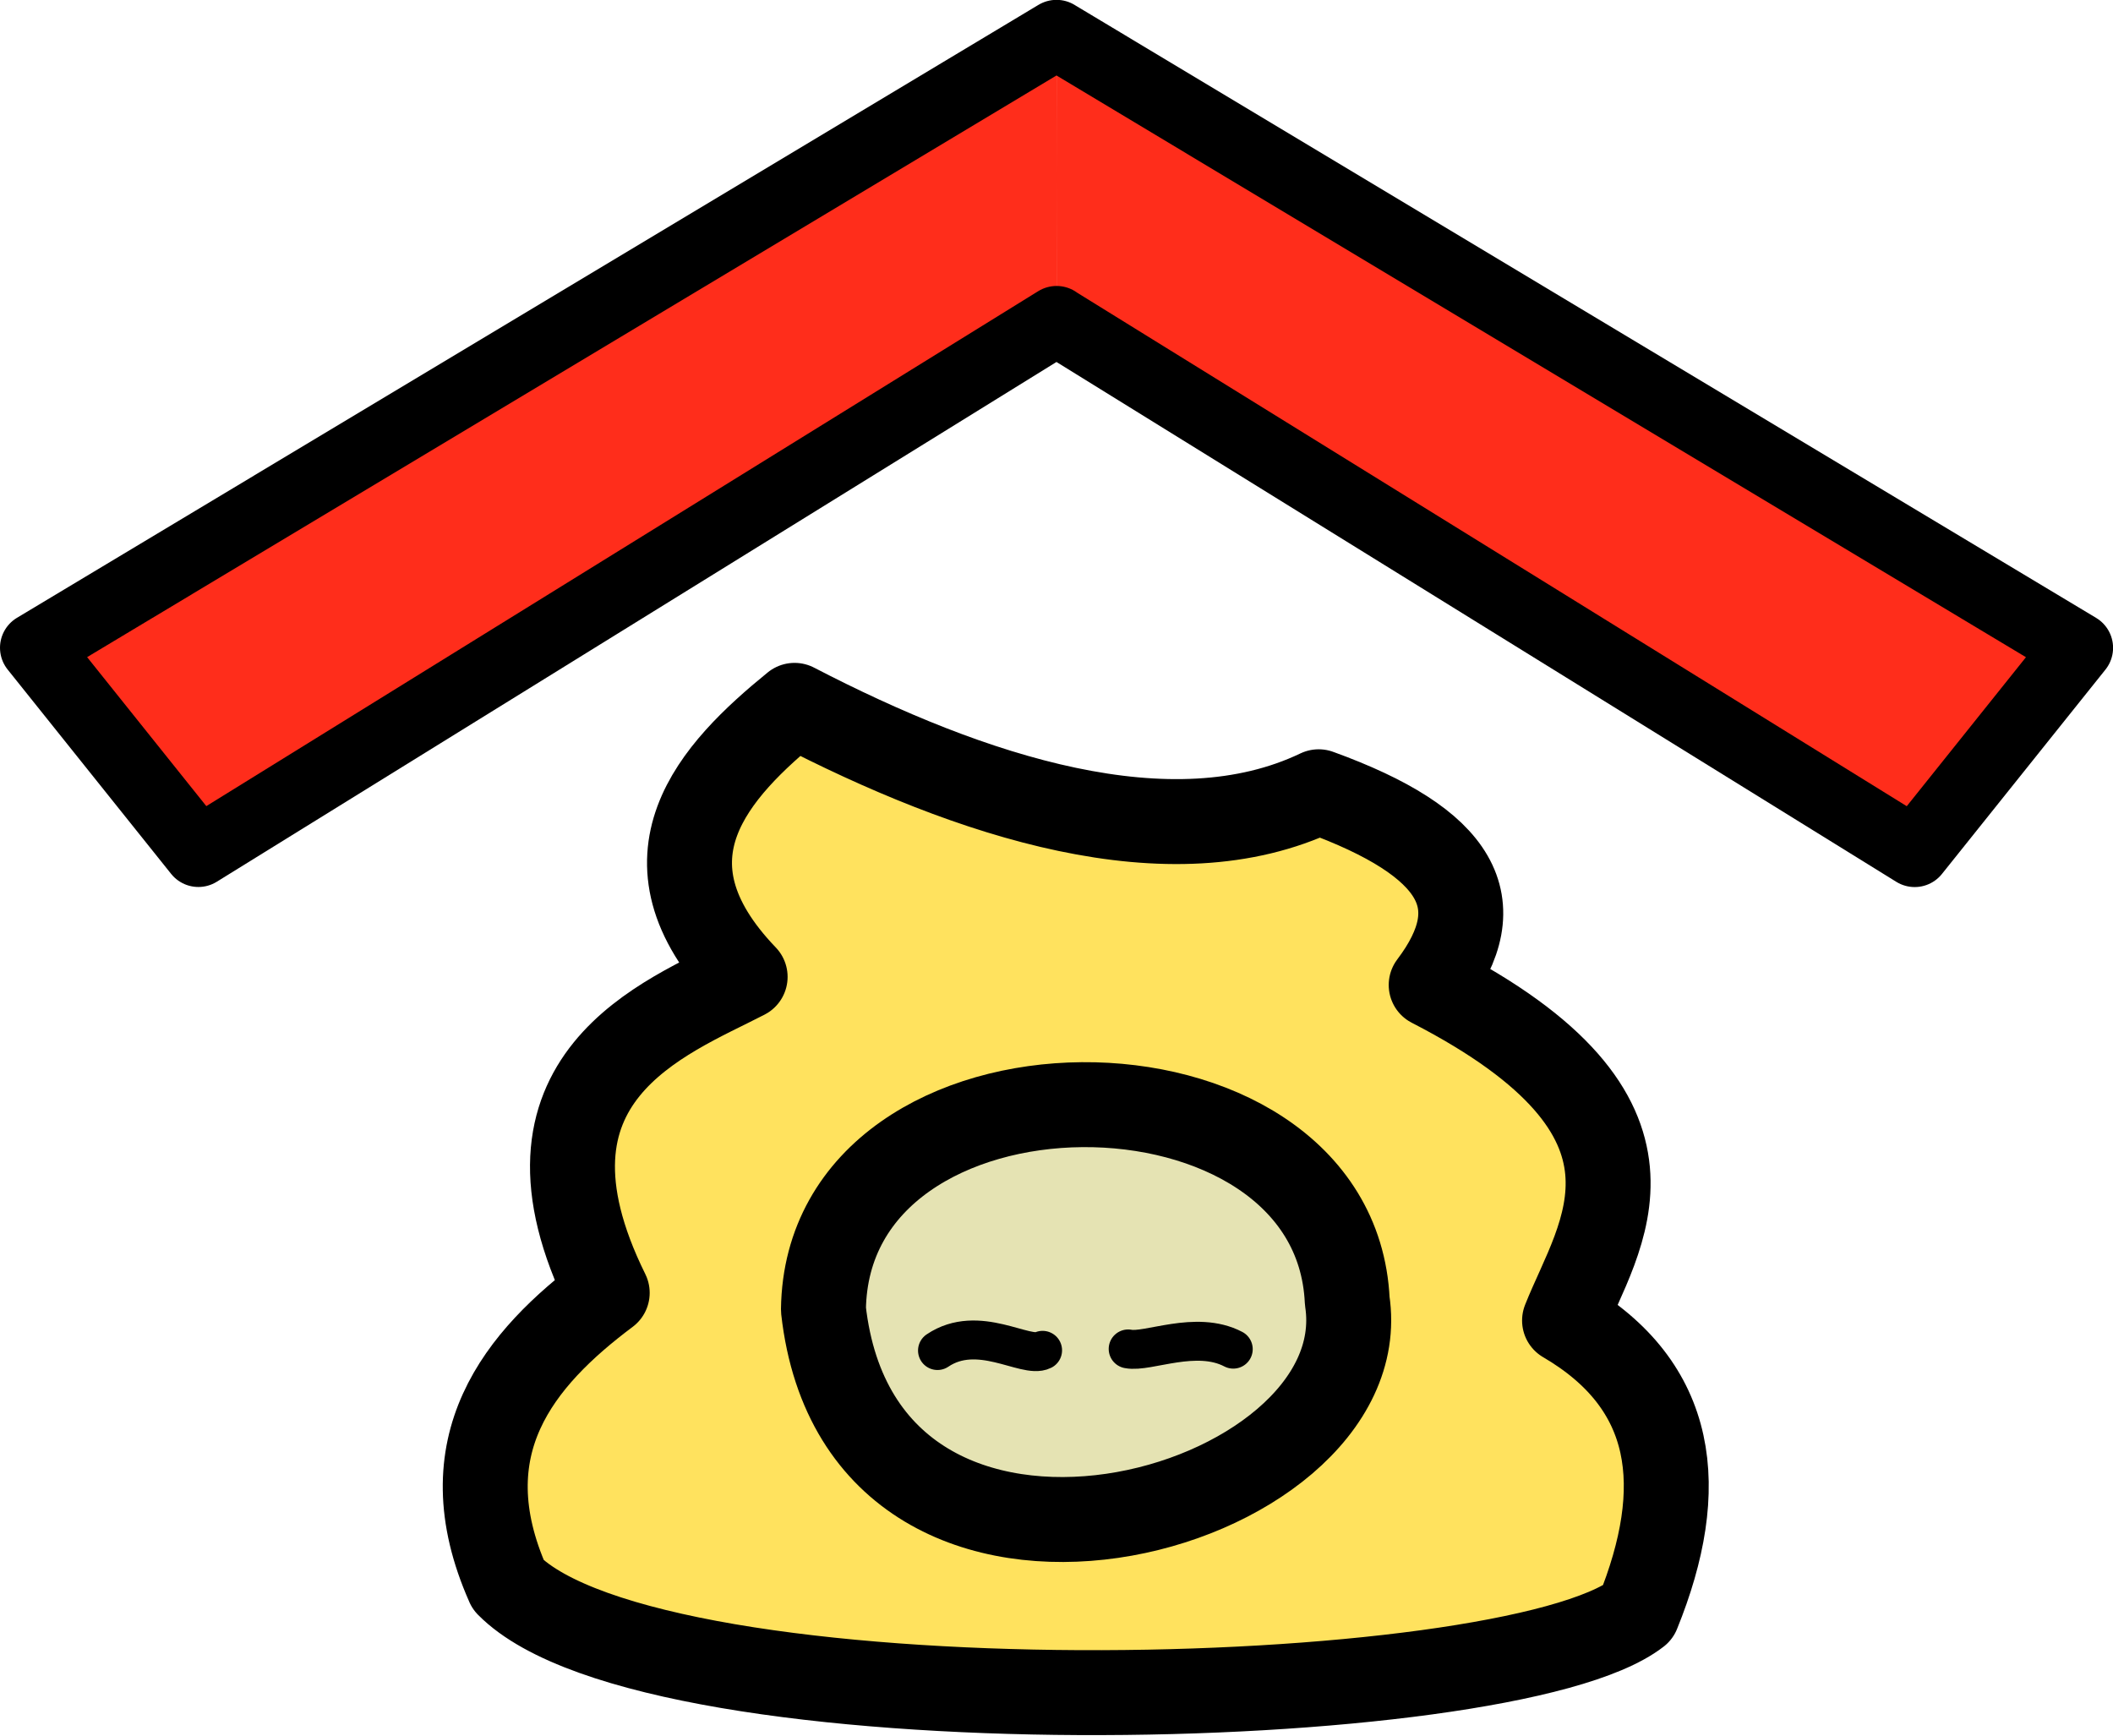
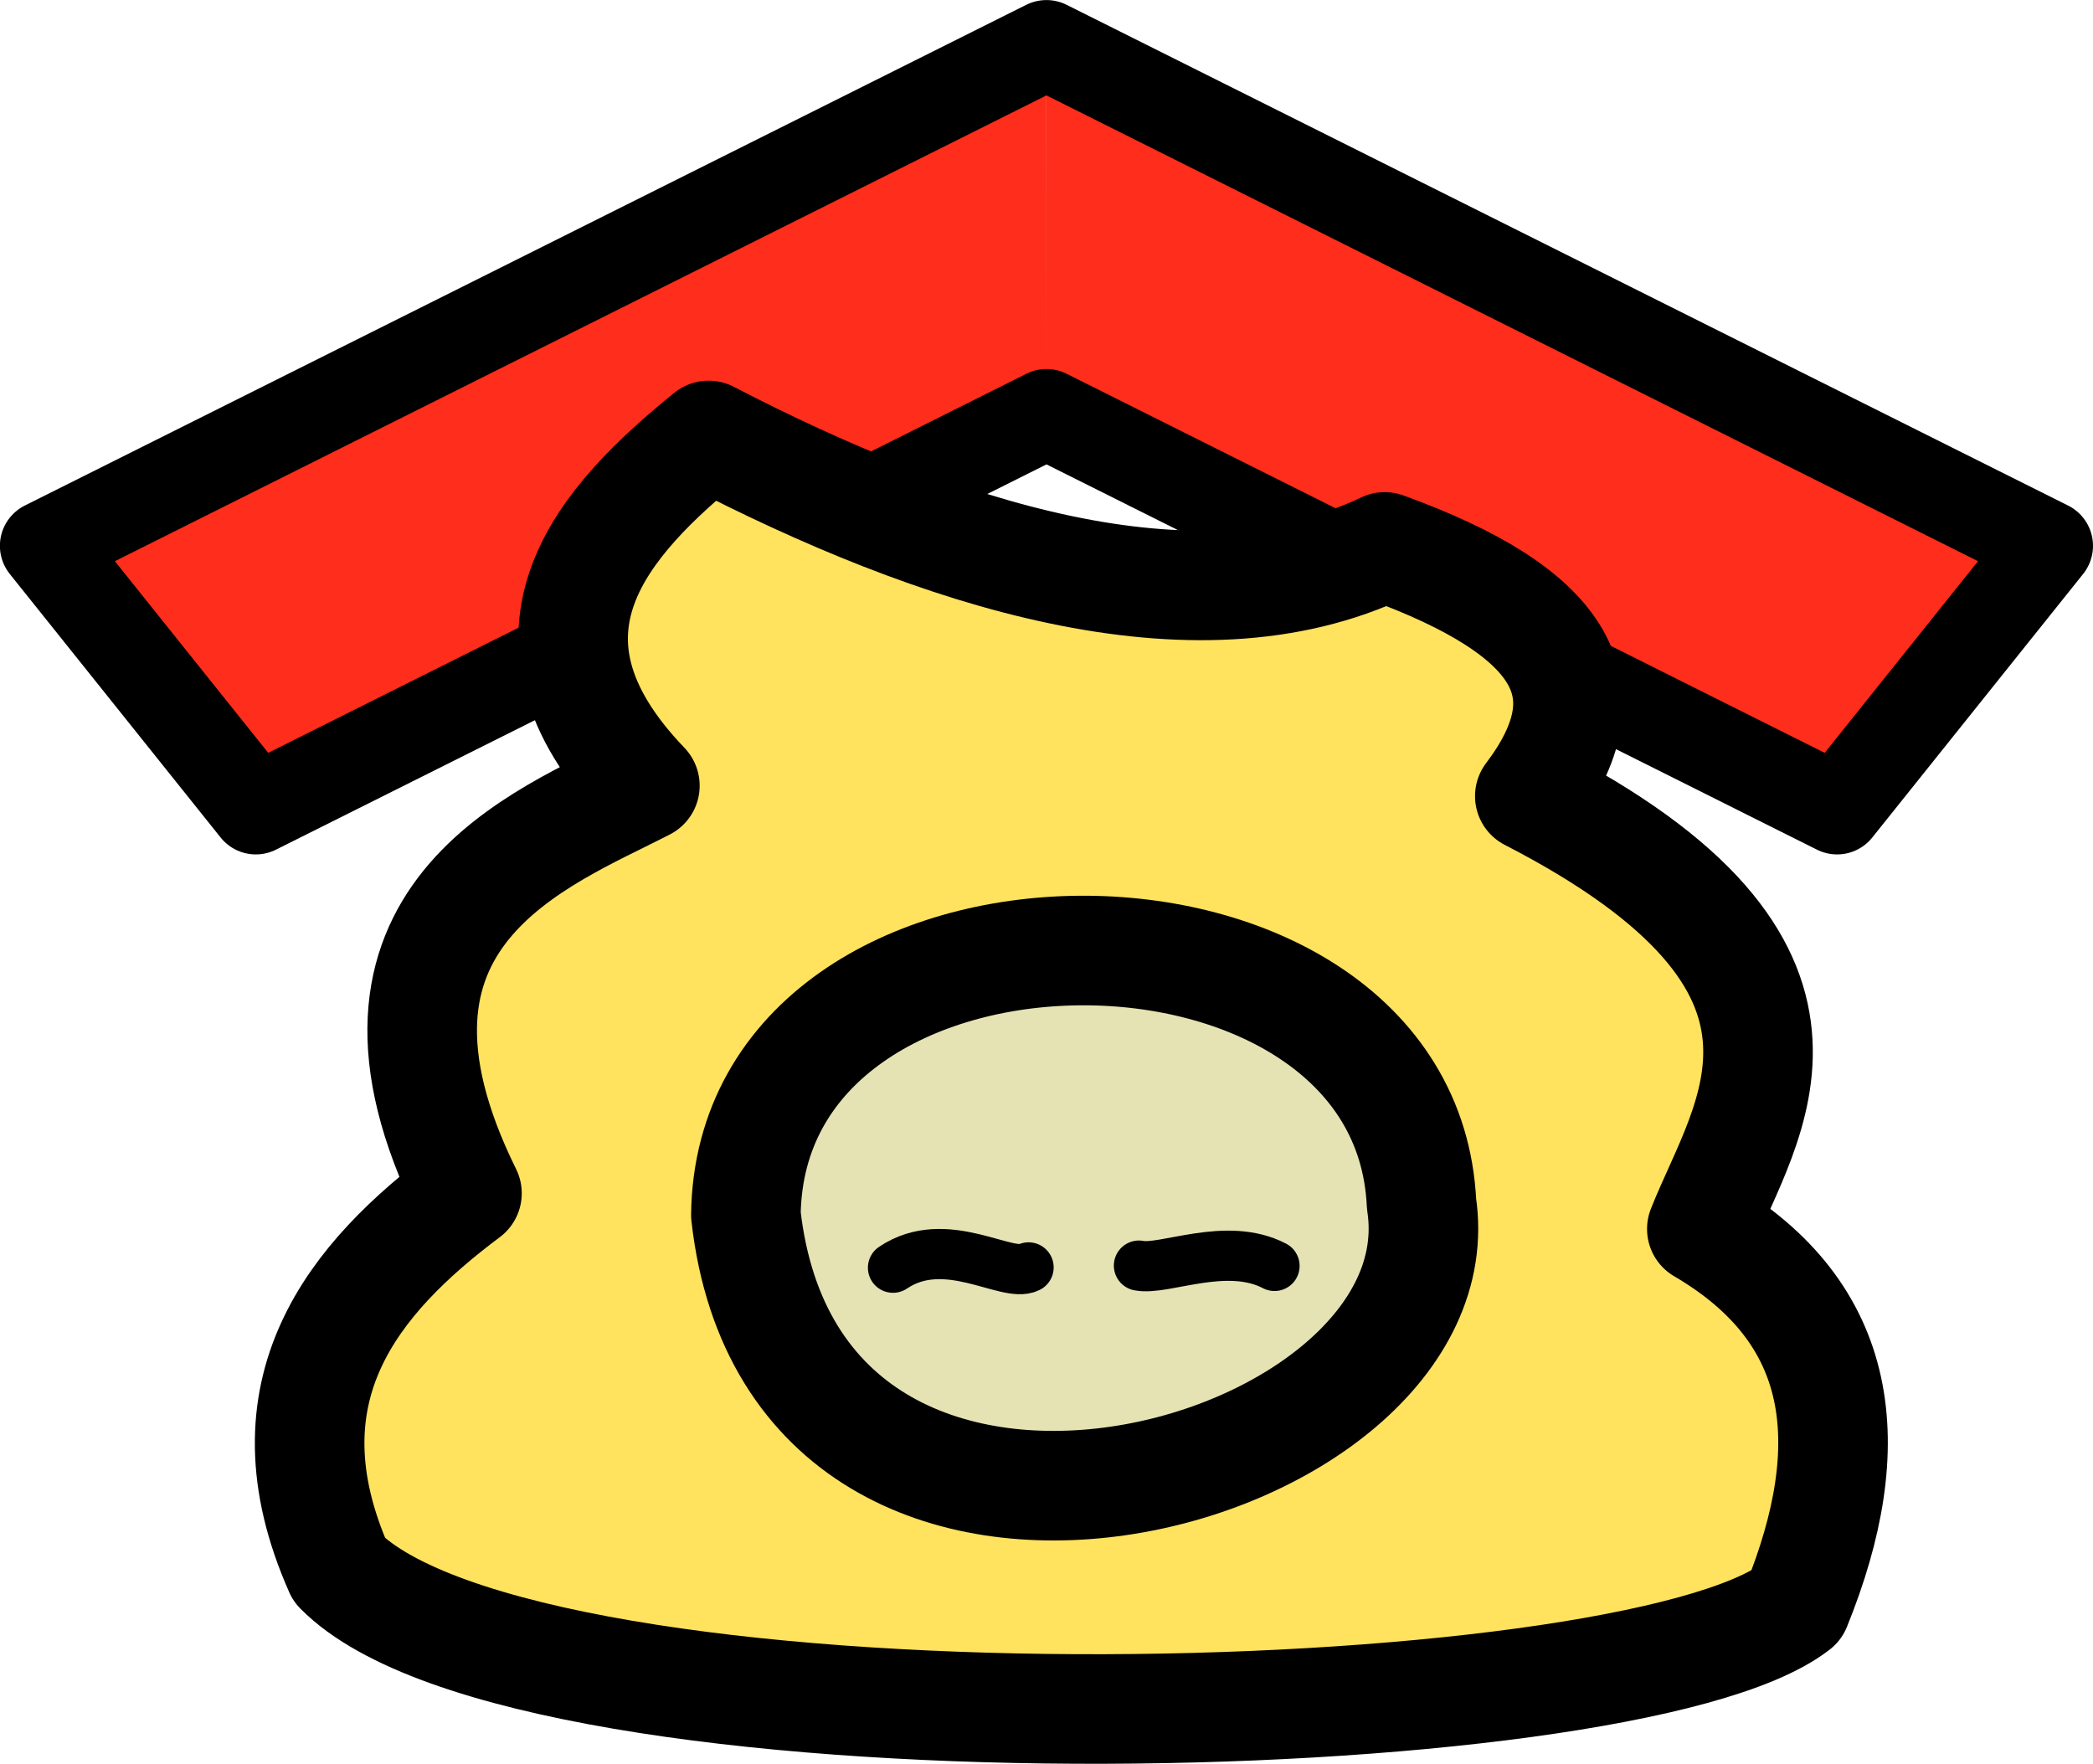
- <svg xmlns="http://www.w3.org/2000/svg" width="27.362mm" height="22.47mm" viewBox="0 0 27.362 22.47" version="1.1" id="svg8">
+ <svg xmlns="http://www.w3.org/2000/svg" id="svg8" version="1.1" viewBox="0 0 21.012 17.707" height="17.707mm" width="21.012mm">
  <defs id="defs2" />
-   <g transform="translate(-57.39203,-250.2879)" id="layer1">
-     <path style="fill:#ffe25e;fill-opacity:1;fill-rule:evenodd;stroke:#000000;stroke-width:1.1;stroke-linecap:round;stroke-linejoin:round;stroke-miterlimit:4;stroke-dasharray:none;stroke-opacity:1;paint-order:markers fill stroke" d="m 63.973,270.812 c 1.896,1.919 12.93,1.679 14.626,0.364 0.66,-1.628 0.492,-2.946 -0.947,-3.788 0.438,-1.106 1.622,-2.622 -1.727,-4.345 0.801,-1.059 0.36,-1.843 -1.457,-2.502 -1.915,0.916 -4.504,0.066 -6.787,-1.119 -1.033,0.841 -2.114,1.98 -0.64,3.516 -1.021,0.529 -3.167,1.298 -1.786,4.092 -1.135,0.85 -2.083,1.976 -1.282,3.781 z" id="path835-4-4-7-7" />
-     <path id="path837-7-69-6" d="m 68.055,267.247 c 0.046,-3.521 6.624,-3.519 6.783,-0.113 0.422,2.771 -6.279,4.614 -6.783,0.113 z" style="fill:#e5e3b3;fill-opacity:1;fill-rule:evenodd;stroke:#000000;stroke-width:1.1;stroke-linecap:round;stroke-linejoin:round;stroke-miterlimit:4;stroke-dasharray:none;stroke-opacity:1;paint-order:markers fill stroke" />
-     <path id="path917-6-9" d="m 69.532,267.777 c 0.528,-0.356 1.142,0.107 1.361,-0.003" style="fill:none;fill-opacity:1;fill-rule:evenodd;stroke:#000000;stroke-width:0.504;stroke-linecap:round;stroke-linejoin:round;stroke-miterlimit:4;stroke-dasharray:none;paint-order:markers fill stroke" />
-     <path style="fill:none;fill-opacity:1;fill-rule:evenodd;stroke:#000000;stroke-width:0.504;stroke-linecap:round;stroke-linejoin:round;stroke-miterlimit:4;stroke-dasharray:none;paint-order:markers fill stroke" d="m 73.362,267.759 c -0.482,-0.252 -1.107,0.048 -1.361,-0.003" id="path917-6-7-9" />
-     <path d="m 71.073,254.444 11.113,6.879 2.117,-2.646 -13.229,-7.938 m 0,3.704 -11.113,6.879 -2.117,-2.646 13.229,-7.938" style="fill:#ff2d1b;fill-opacity:1;fill-rule:evenodd;stroke:#000000;stroke-width:0.904;stroke-linecap:round;stroke-linejoin:round;stroke-miterlimit:4;stroke-dasharray:none;paint-order:markers fill stroke" id="path1049-4" />
+   <g id="layer1" transform="translate(-60.567,-255.0504)">
+     <path id="path1049-4" style="fill:#ff2d1b;fill-opacity:1;fill-rule:evenodd;stroke:#000000;stroke-width:0.904;stroke-linecap:round;stroke-linejoin:round;stroke-miterlimit:4;stroke-dasharray:none;paint-order:markers fill stroke" d="m 71.073,259.207 7.937,3.969 2.117,-2.646 -10.054,-5.027 m 0,3.704 -7.938,3.969 -2.117,-2.646 10.054,-5.027" />
+     <path id="path835-4-4-7-7" d="m 63.973,270.812 c 1.896,1.919 12.93,1.679 14.626,0.364 0.66,-1.628 0.492,-2.946 -0.947,-3.788 0.438,-1.106 1.622,-2.622 -1.727,-4.345 0.801,-1.059 0.36,-1.843 -1.457,-2.502 -1.915,0.916 -4.504,0.066 -6.787,-1.119 -1.033,0.841 -2.114,1.98 -0.64,3.516 -1.021,0.529 -3.167,1.298 -1.786,4.092 -1.135,0.85 -2.083,1.976 -1.282,3.781 z" style="fill:#ffe25e;fill-opacity:1;fill-rule:evenodd;stroke:#000000;stroke-width:1.1;stroke-linecap:round;stroke-linejoin:round;stroke-miterlimit:4;stroke-dasharray:none;stroke-opacity:1;paint-order:markers fill stroke" />
+     <path style="fill:#e5e3b3;fill-opacity:1;fill-rule:evenodd;stroke:#000000;stroke-width:1.1;stroke-linecap:round;stroke-linejoin:round;stroke-miterlimit:4;stroke-dasharray:none;stroke-opacity:1;paint-order:markers fill stroke" d="m 68.055,267.247 c 0.046,-3.521 6.624,-3.519 6.783,-0.113 0.422,2.771 -6.279,4.614 -6.783,0.113 z" id="path837-7-69-6" />
+     <path style="fill:none;fill-opacity:1;fill-rule:evenodd;stroke:#000000;stroke-width:0.504;stroke-linecap:round;stroke-linejoin:round;stroke-miterlimit:4;stroke-dasharray:none;paint-order:markers fill stroke" d="m 69.532,267.777 c 0.528,-0.356 1.142,0.107 1.361,-0.003" id="path917-6-9" />
+     <path id="path917-6-7-9" d="m 73.362,267.759 c -0.482,-0.252 -1.107,0.048 -1.361,-0.003" style="fill:none;fill-opacity:1;fill-rule:evenodd;stroke:#000000;stroke-width:0.504;stroke-linecap:round;stroke-linejoin:round;stroke-miterlimit:4;stroke-dasharray:none;paint-order:markers fill stroke" />
  </g>
</svg>
